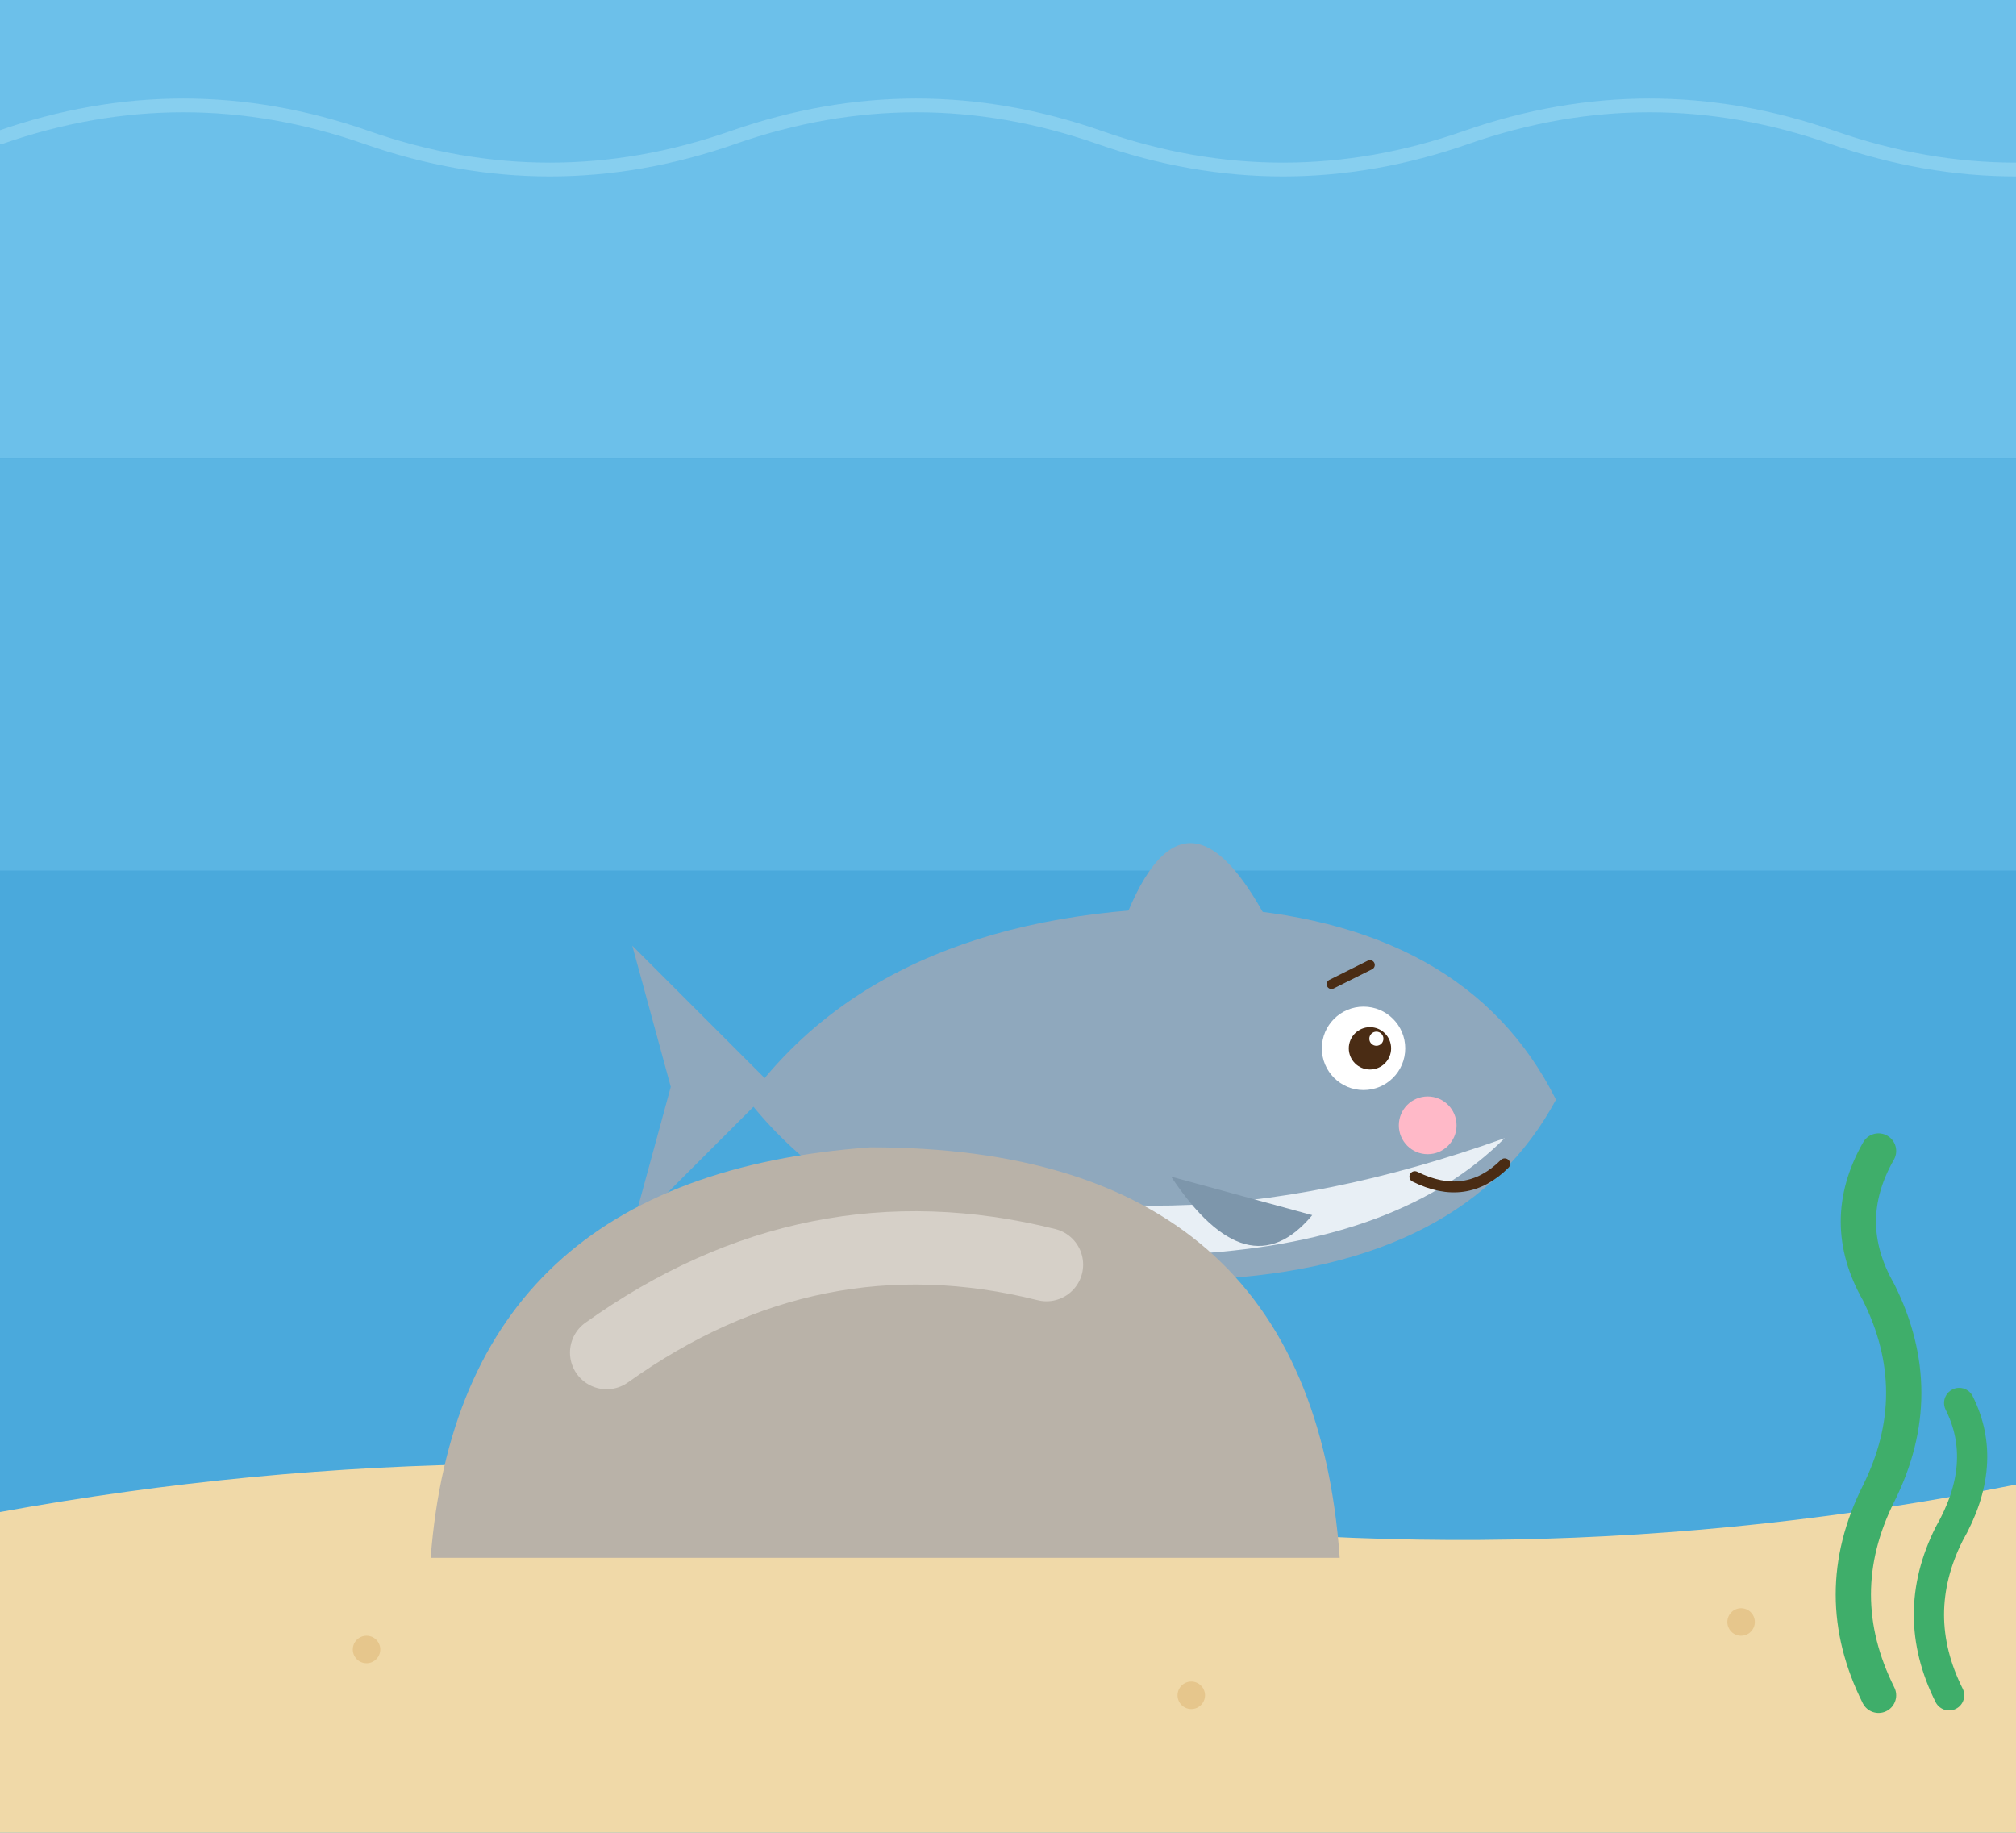
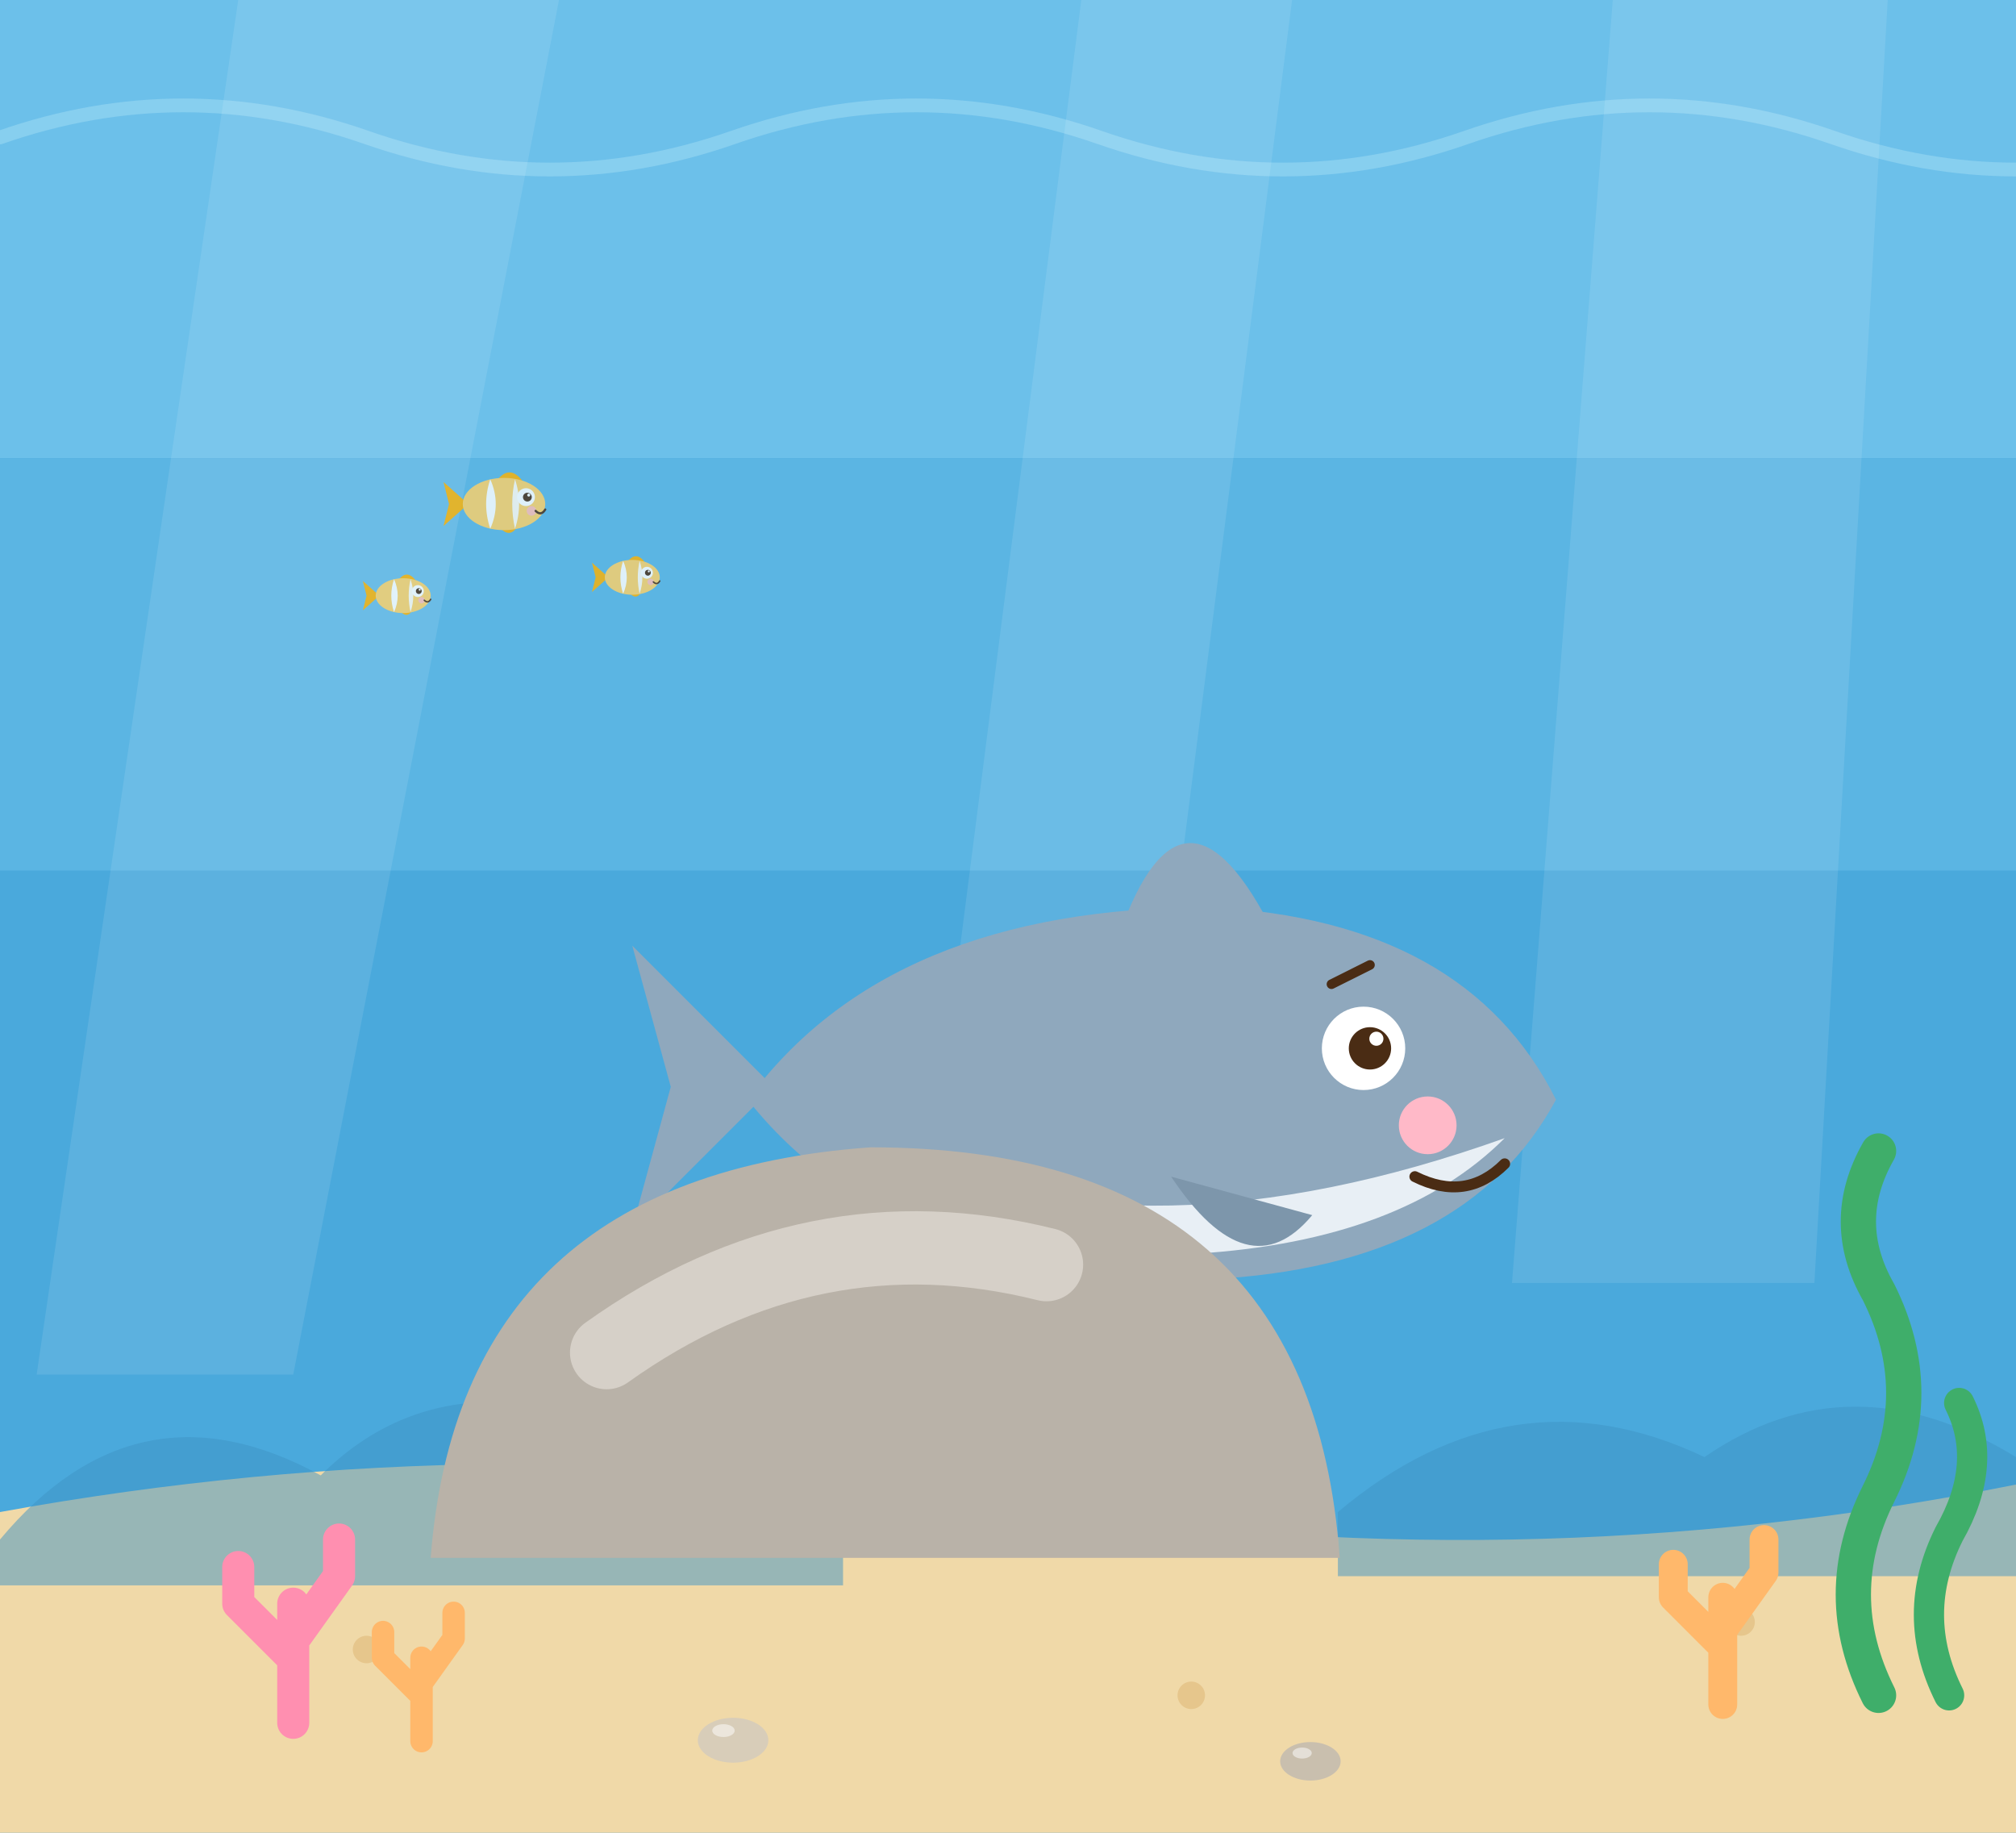
<svg xmlns="http://www.w3.org/2000/svg" viewBox="0 0 440 400" width="440" height="400">
  <rect x="0" y="0" width="440" height="400" rx="0" fill="#4aa9dc" />
  <rect x="0" y="0" width="440" height="100" rx="0" fill="#6cc0ea" />
  <rect x="0" y="100" width="440" height="90" rx="0" fill="#5bb5e3" />
  <path d="M0 30 q40 -14 80 0 t80 0 t80 0 t80 0 t80 0 t80 0" stroke="#9ad8f2" stroke-width="3" fill="none" stroke-linecap="round" stroke-linejoin="round" opacity="0.6" />
  <path d="M0 330 Q 110 310 220 328 Q 330 346 440 324 L440 400 L0 400 Z" fill="#f0d9a8" />
  <circle cx="80" cy="360" r="3" fill="#e6c68c" />
  <circle cx="260" cy="370" r="3" fill="#e6c68c" />
  <circle cx="380" cy="354" r="3" fill="#e6c68c" />
+   <path d="M52 0 H122 L64 300 H8 Z" fill="#ffffff" opacity="0.1" />
+   <path d="M236 0 H282 L250 250 H204 Z" fill="#ffffff" opacity="0.1" />
+   <path d="M352 0 H412 L396 280 H330 Z" fill="#ffffff" opacity="0.1" />
+   <path d="M0 336 Q30 300 70 322 Q100 292 150 318 Q170 312 184 330 L184 346 L0 346 Z" fill="#3e93c4" opacity="0.5" />
+   <path d="M292 330 Q330 298 372 318 Q404 296 440 318 L440 344 L292 344 Z" fill="#3e93c4" opacity="0.5" />
+   <g transform="translate(64 376) scale(1 1)">
+     <path d="M0 0 V-26 M0 -14 l-12 -12 M0 -18 l10 -14 M-12 -26 v-8 M10 -32 v-8" stroke="#ff8fb0" stroke-width="7" fill="none" stroke-linecap="round" stroke-linejoin="round" />
+   </g>
+   <g transform="translate(92 380) scale(0.7 0.7)">
+     <path d="M0 0 V-26 M0 -14 l-12 -12 M0 -18 l10 -14 M-12 -26 v-8 M10 -32 v-8" stroke="#ffb86b" stroke-width="7" fill="none" stroke-linecap="round" stroke-linejoin="round" />
+   </g>
+   <g transform="translate(376 372) scale(0.9 0.9)">
+     <path d="M0 0 V-26 M0 -14 l-12 -12 M0 -18 l10 -14 M-12 -26 v-8 M10 -32 v-8" stroke="#ffb86b" stroke-width="7" fill="none" stroke-linecap="round" stroke-linejoin="round" />
+   </g>
+   <g transform="translate(160 384) scale(0.7 0.7)">
+     <g transform="scale(1)">
+       <ellipse cx="0" cy="-6" rx="11" ry="7" fill="#d8cdb9" />
+       <ellipse cx="-3" cy="-9" rx="3.5" ry="2" fill="#ffffff" opacity="0.5" />
+     </g>
+   </g>
+   <g transform="translate(286 388) scale(0.6 0.6)">
+     <g transform="scale(1)">
+       <ellipse cx="0" cy="-6" rx="11" ry="7" fill="#c9bfae" />
+       <ellipse cx="-3" cy="-9" rx="3.5" ry="2" fill="#ffffff" opacity="0.5" />
+     </g>
+   </g>
+   <g transform="translate(110 110)" opacity="0.8">
+     <g transform="translate(0 0) scale(0.3 0.3)">
+       <path d="M-26 0 L-44 -16 L-40 0 L-44 16 Z" fill="#ffb100" />
+       <path d="M-6 -16 Q4 -30 14 -16 Z" fill="#ffb100" />
+       <path d="M-4 16 Q4 26 10 16 Z" fill="#ffb100" />
+       <ellipse cx="0" cy="0" rx="30" ry="19" fill="#ffd166" />
+       <path d="M-10 -18 Q-2 0 -10 18 Q-16 0 -10 -18 Z" fill="#ffffff" />
+       <path d="M8 -18 Q14 0 8 18 Q4 0 8 -18 Z" fill="#ffffff" opacity="0.9" />
+       <circle cx="16" cy="-5" r="6.5" fill="#ffffff" />
+       <circle cx="17" cy="-5" r="3.2" fill="#4a2c14" />
+       <circle cx="18" cy="-6.5" r="1.1" fill="#ffffff" />
+       <circle cx="20" cy="5" r="3.5" fill="#ffb9c8" opacity="0.8" />
+       <path d="M23 5 Q27 9 30 4" stroke="#4a2c14" stroke-width="1.6" fill="none" stroke-linecap="round" stroke-linejoin="round" />
+     </g>
+     <g transform="translate(28 16) scale(0.2 0.2)">
+       <path d="M-26 0 L-44 -16 L-40 0 L-44 16 Z" fill="#ffb100" />
+       <path d="M-6 -16 Q4 -30 14 -16 Z" fill="#ffb100" />
+       <path d="M-4 16 Q4 26 10 16 Z" fill="#ffb100" />
+       <ellipse cx="0" cy="0" rx="30" ry="19" fill="#ffd166" />
+       <path d="M-10 -18 Q-2 0 -10 18 Q-16 0 -10 -18 Z" fill="#ffffff" />
+       <path d="M8 -18 Q14 0 8 18 Q4 0 8 -18 Z" fill="#ffffff" opacity="0.9" />
+       <circle cx="16" cy="-5" r="6.5" fill="#ffffff" />
+       <circle cx="17" cy="-5" r="3.2" fill="#4a2c14" />
+       <circle cx="18" cy="-6.5" r="1.1" fill="#ffffff" />
+       <circle cx="20" cy="5" r="3.5" fill="#ffb9c8" opacity="0.8" />
+       <path d="M23 5 Q27 9 30 4" stroke="#4a2c14" stroke-width="1.6" fill="none" stroke-linecap="round" stroke-linejoin="round" />
+     </g>
+     <g transform="translate(-22 20) scale(0.2 0.2)">
+       <path d="M-26 0 L-44 -16 L-40 0 L-44 16 Z" fill="#ffb100" />
+       <path d="M-6 -16 Q4 -30 14 -16 Z" fill="#ffb100" />
+       <path d="M-4 16 Q4 26 10 16 Z" fill="#ffb100" />
+       <ellipse cx="0" cy="0" rx="30" ry="19" fill="#ffd166" />
+       <path d="M-10 -18 Q-2 0 -10 18 Q-16 0 -10 -18 Z" fill="#ffffff" />
+       <path d="M8 -18 Q14 0 8 18 Q4 0 8 -18 Z" fill="#ffffff" opacity="0.9" />
+       <circle cx="16" cy="-5" r="6.5" fill="#ffffff" />
+       <circle cx="17" cy="-5" r="3.2" fill="#4a2c14" />
+       <circle cx="18" cy="-6.5" r="1.1" fill="#ffffff" />
+       <circle cx="20" cy="5" r="3.5" fill="#ffb9c8" opacity="0.8" />
+       <path d="M23 5 Q27 9 30 4" stroke="#4a2c14" stroke-width="1.6" fill="none" stroke-linecap="round" stroke-linejoin="round" />
+     </g>
+   </g>
  <g transform="translate(410 370) scale(1.1 1.1)">
    <path d="M0 0 q-10 -20 0 -40 q10 -20 0 -40 q-8 -14 0 -28" stroke="#3fae6a" stroke-width="7" fill="none" stroke-linecap="round" stroke-linejoin="round" />
    <path d="M14 0 q-8 -16 0 -32 q8 -14 2 -26" stroke="#3fae6a" stroke-width="6" fill="none" stroke-linecap="round" stroke-linejoin="round" />
  </g>
  <g transform="translate(250 240) scale(1.4 1.4)">
    <path d="M-58 -2 L-80 -24 L-74 -2 L-80 20 Z" fill="#8fa8bd" />
    <path d="M-4 -26 Q6 -54 20 -26 Z" fill="#8fa8bd" />
    <path d="M-62 0 Q-40 -30 10 -30 Q50 -28 64 0 Q50 26 10 28 Q-40 28 -62 0 Z" fill="#8fa8bd" />
    <path d="M-40 8 Q0 26 56 6 Q40 22 8 24 Q-24 22 -40 8 Z" fill="#e8eff5" />
    <path d="M4 12 Q16 30 26 18 Z" fill="#7d96ab" />
    <circle cx="34" cy="-8" r="6.5" fill="#ffffff" />
    <circle cx="35" cy="-8" r="3.3" fill="#4a2c14" />
    <circle cx="36" cy="-9.5" r="1.1" fill="#ffffff" />
    <circle cx="44" cy="4" r="4.5" fill="#ffb9c8" opacity="1" />
    <path d="M42 12 Q50 16 56 10" stroke="#4a2c14" stroke-width="1.7" fill="none" stroke-linecap="round" stroke-linejoin="round" />
    <path d="M29 -18 l6 -3" stroke="#4a2c14" stroke-width="1.5" fill="none" stroke-linecap="round" stroke-linejoin="round" />
  </g>
  <g transform="translate(190 340) scale(3.2 3.2)">
    <g transform="translate(0 0) scale(1 1)">
      <path d="M-30 0 Q-28 -26 0 -28 Q30 -28 32 0 Z" fill="#b9b2a8" />
      <path d="M-18 -14 Q-4 -24 12 -20" fill="none" stroke="#d6d0c8" stroke-width="5" stroke-linecap="round" />
    </g>
  </g>
</svg>
